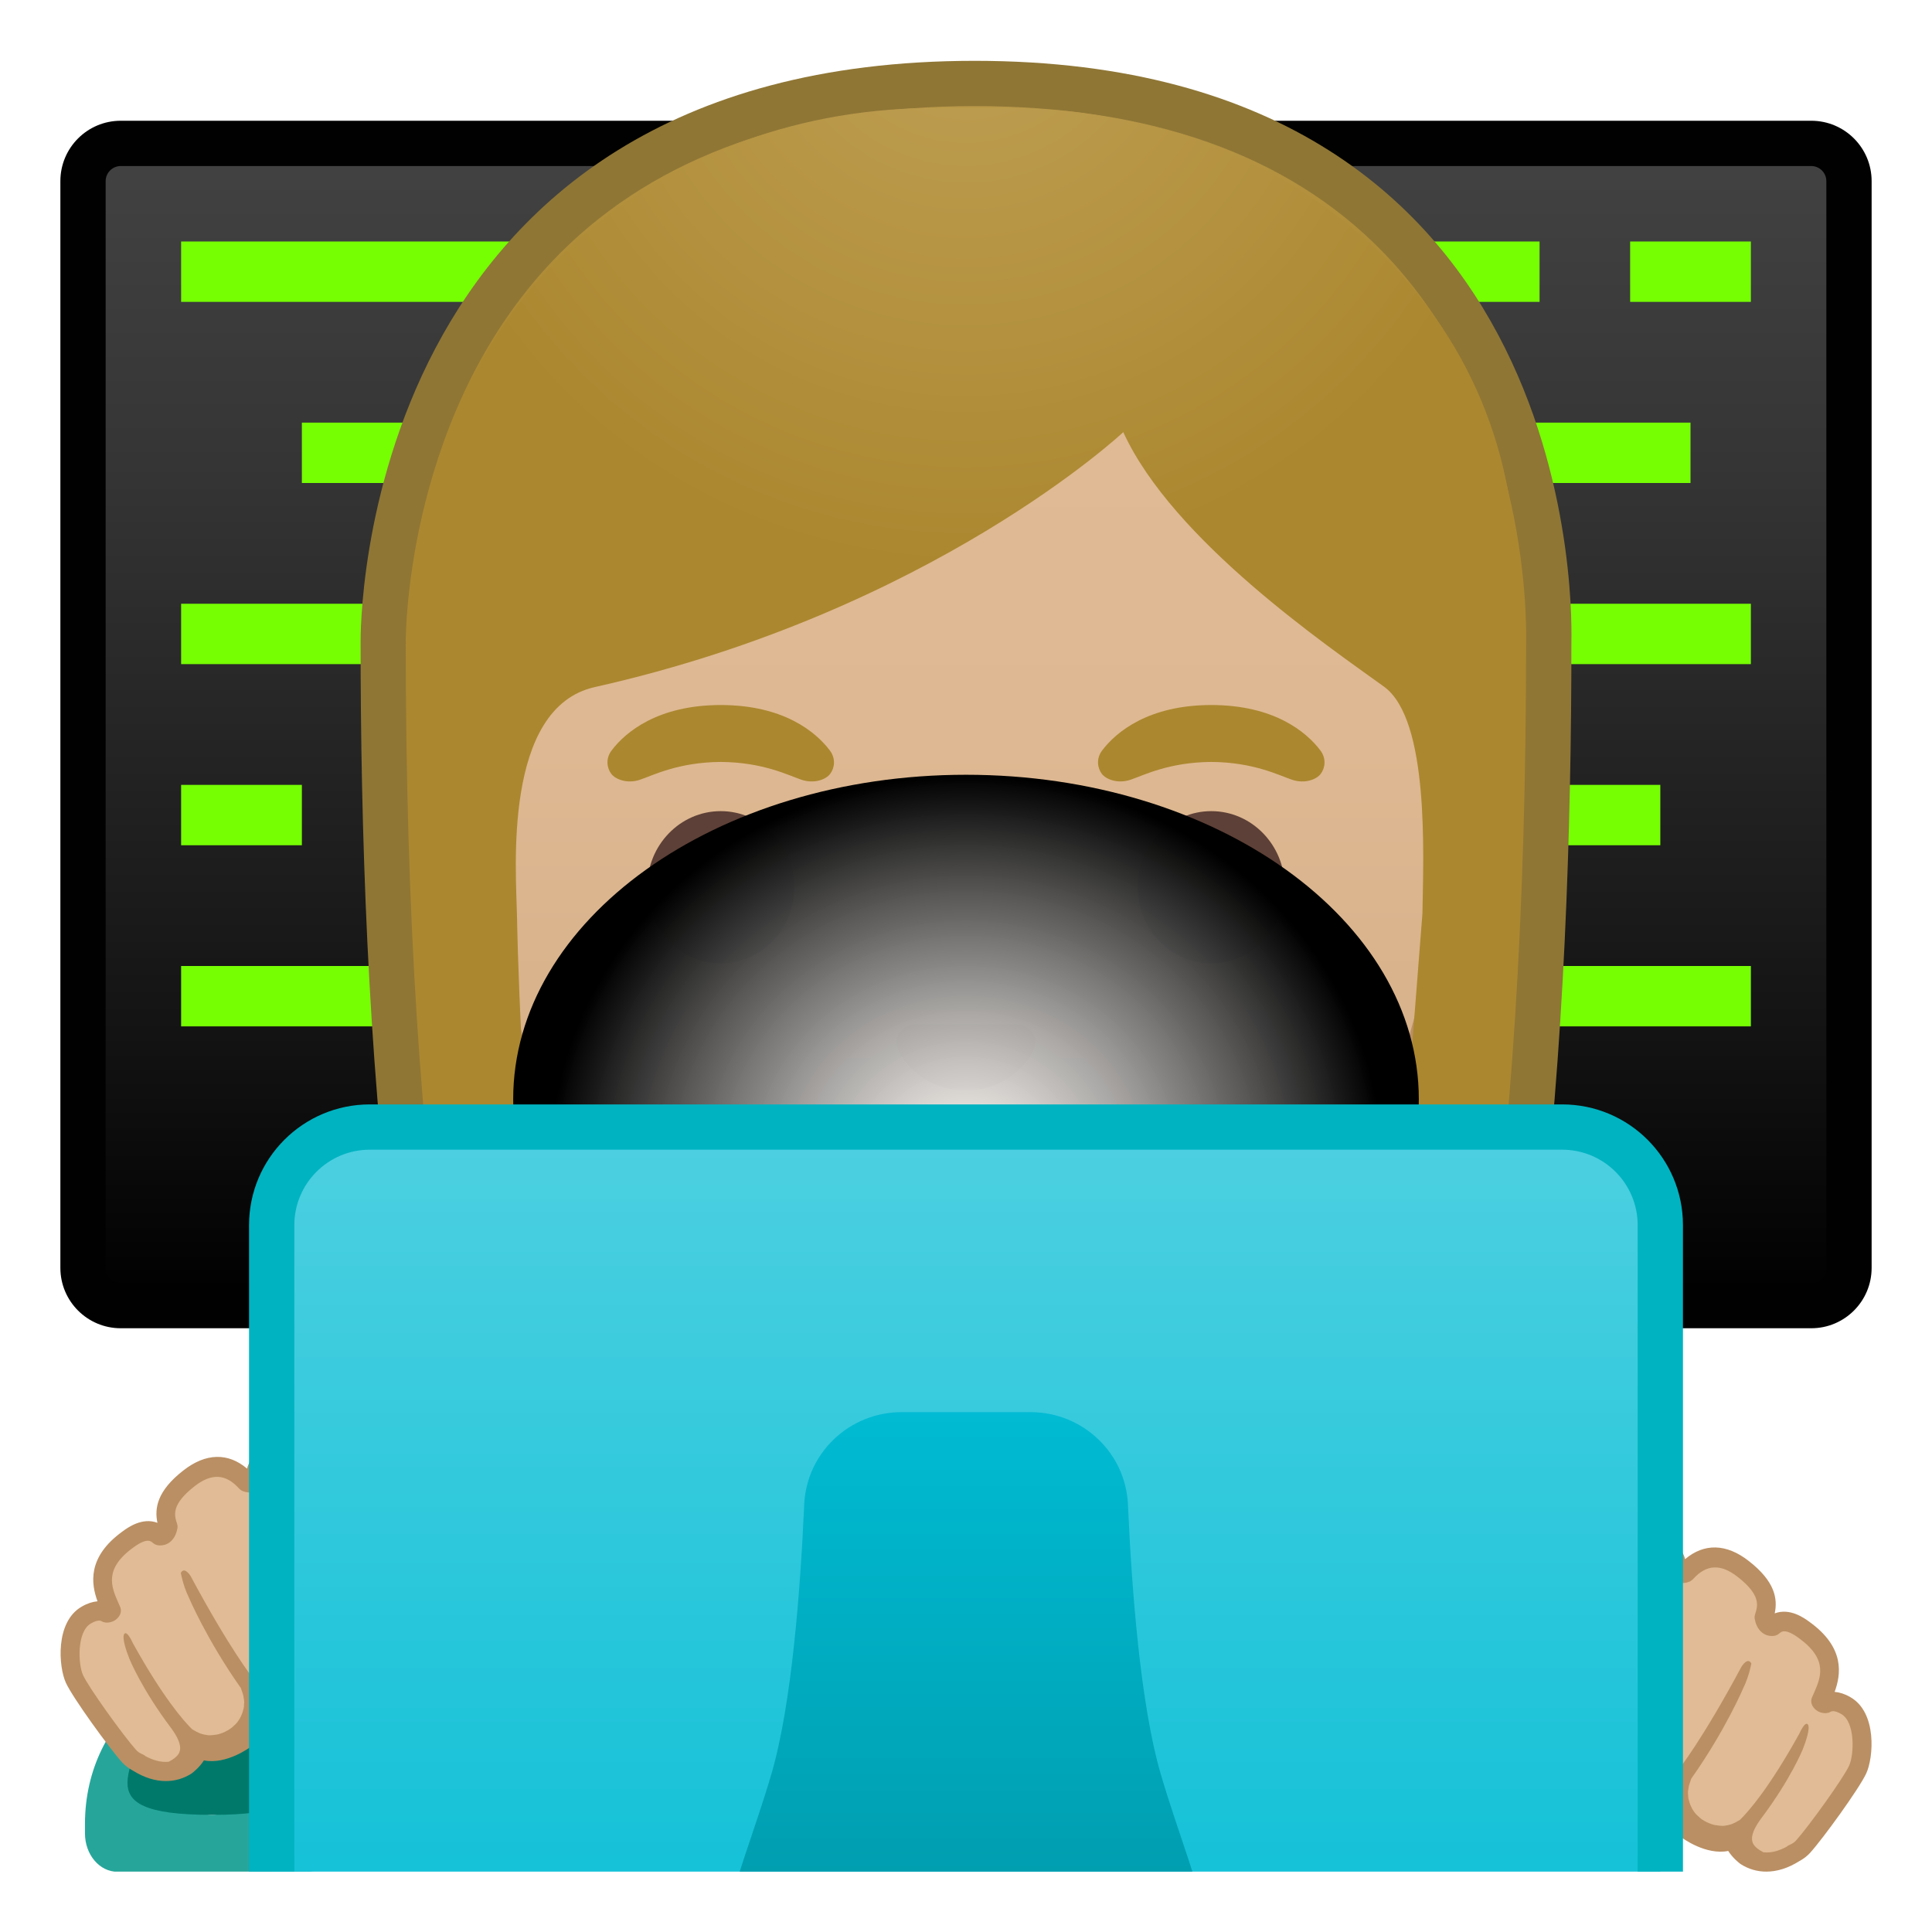
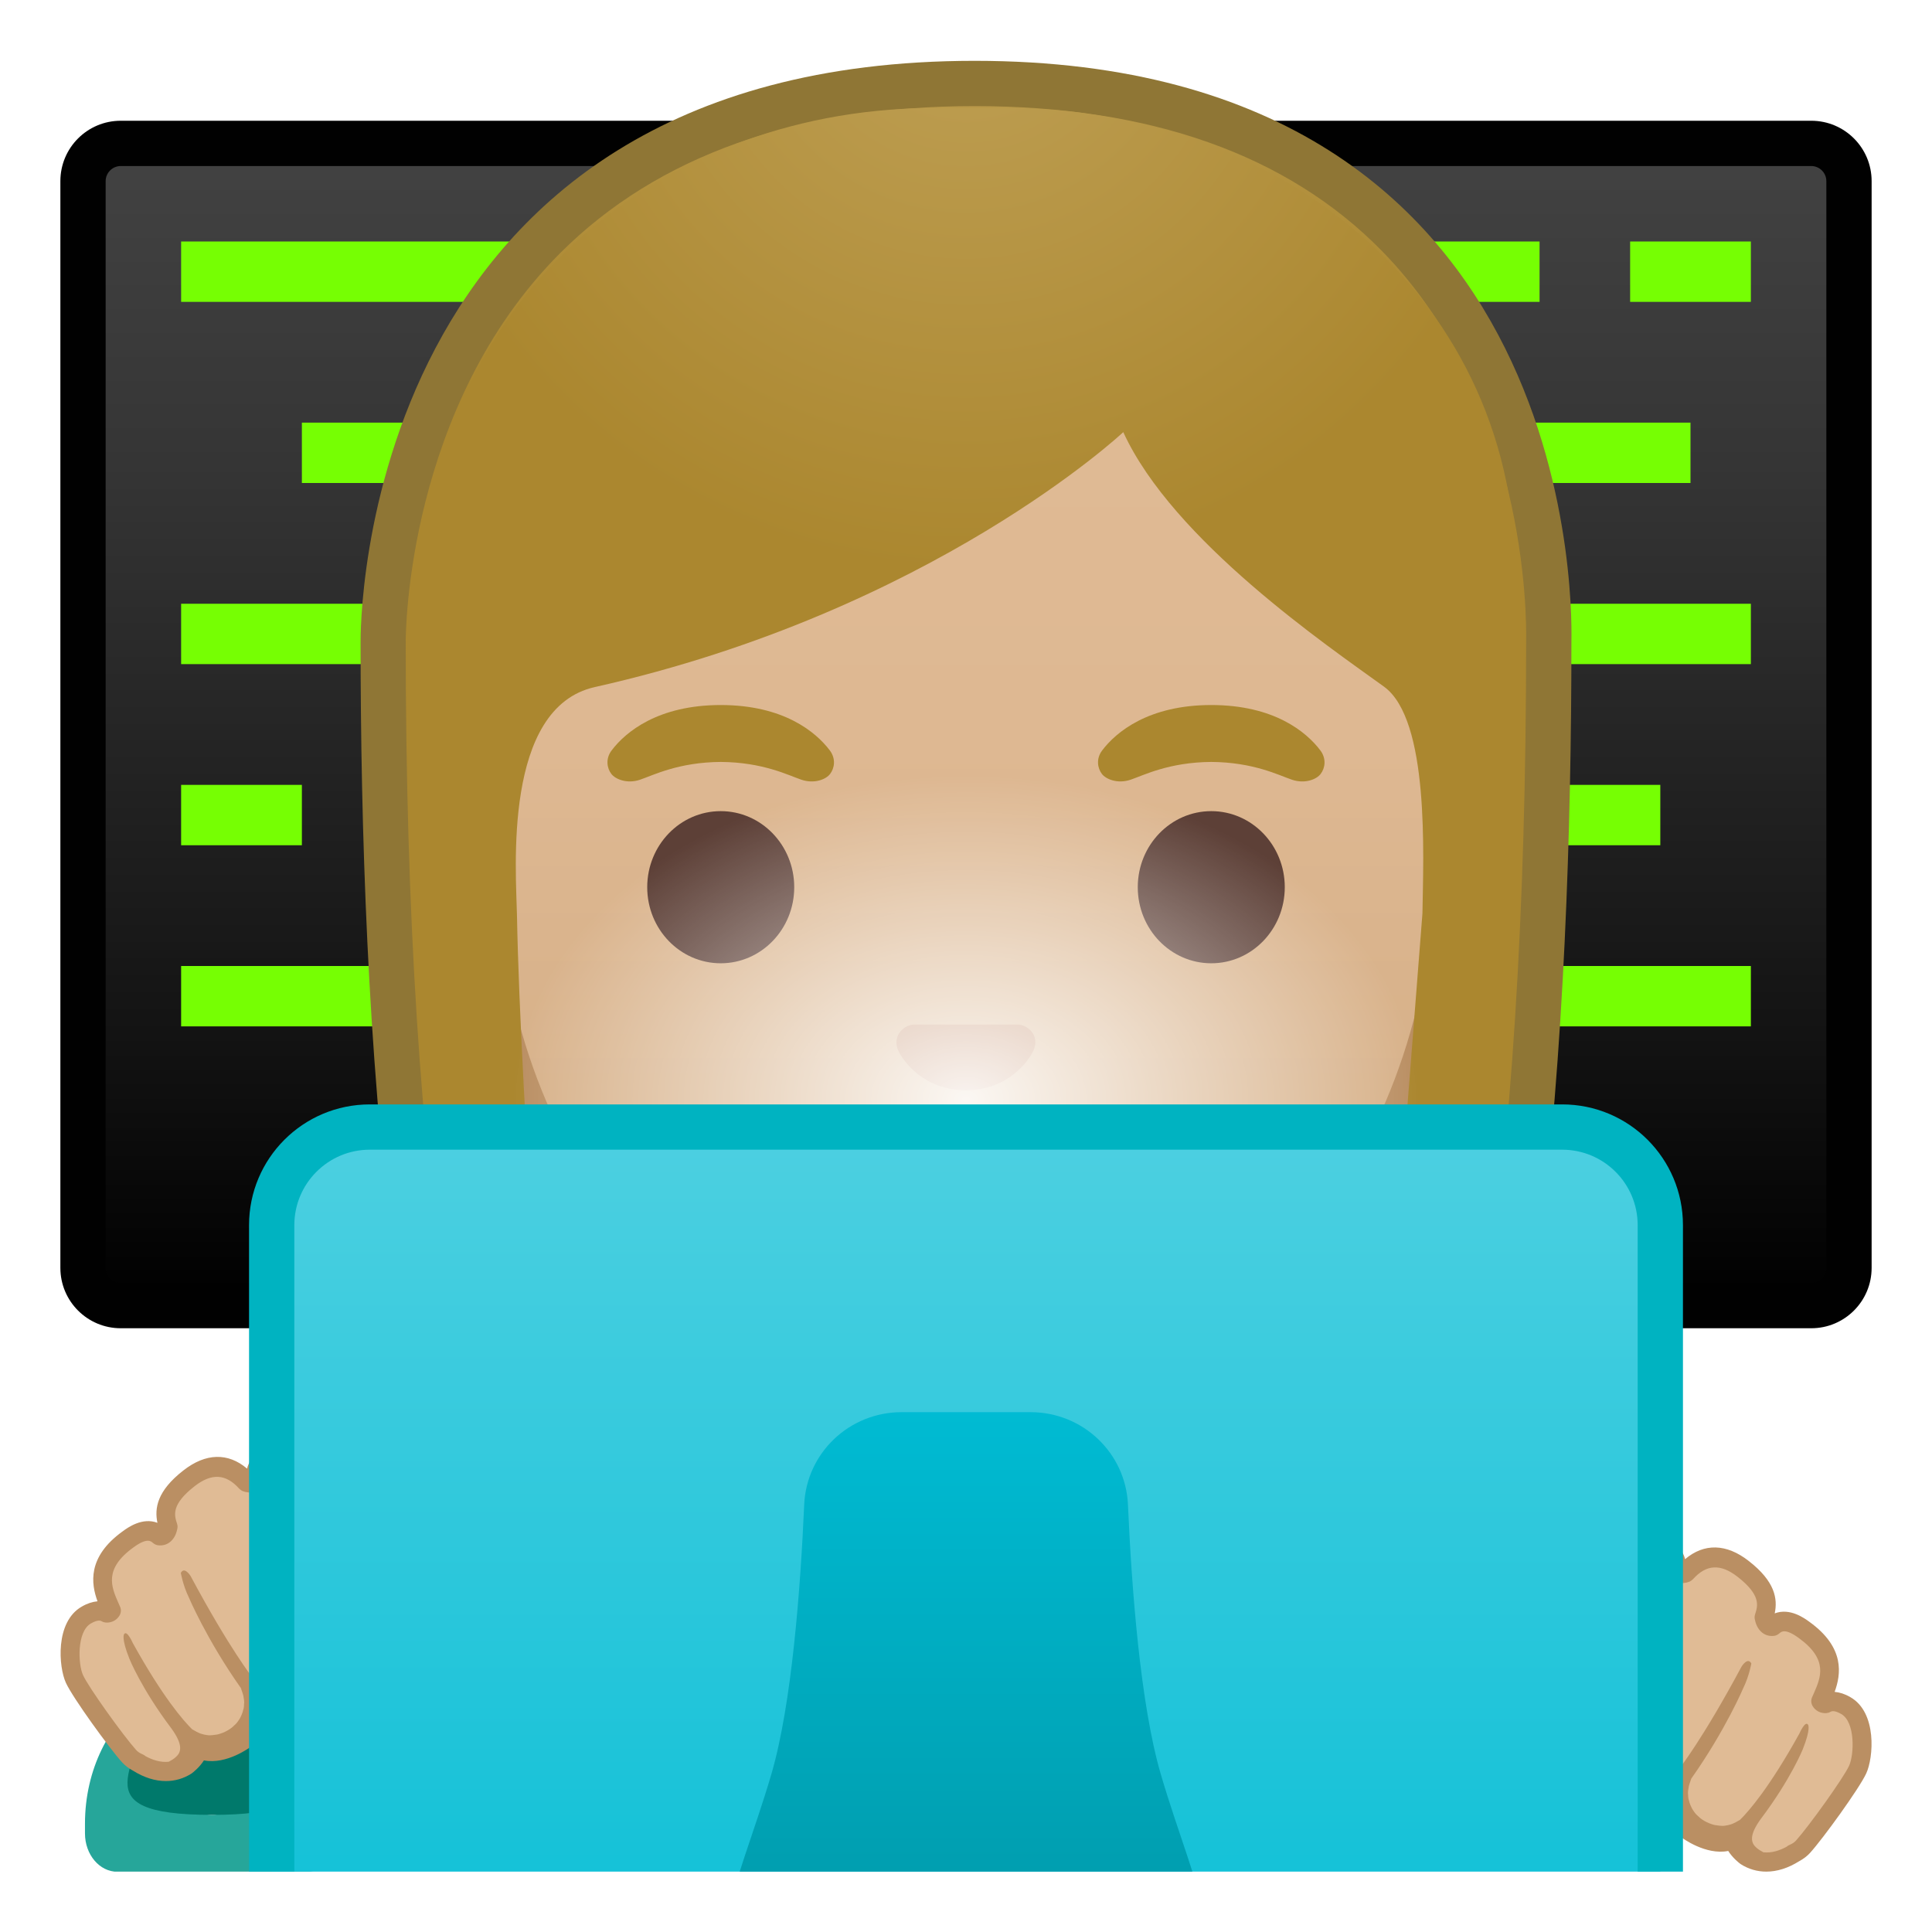
<svg xmlns="http://www.w3.org/2000/svg" xmlns:xlink="http://www.w3.org/1999/xlink" width="128" height="128" style="enable-background:new 0 0 128 128;">
  <g>
    <defs>
      <rect id="SVGID_1_" height="120" width="120" x="4" y="4" />
    </defs>
    <clipPath id="SVGID_2_">
      <use style="overflow:visible;" xlink:href="#SVGID_1_" />
    </clipPath>
    <g style="clip-path:url(#SVGID_2_);">
      <g>
        <linearGradient id="SVGID_3_" gradientUnits="userSpaceOnUse" x1="64" x2="64" y1="9.991" y2="86.57">
          <stop offset="3.247793e-03" style="stop-color:#424242" />
          <stop offset="0.271" style="stop-color:#353535" />
          <stop offset="0.764" style="stop-color:#131313" />
          <stop offset="1" style="stop-color:#000000" />
        </linearGradient>
        <path d="M8,86.5c-1.38,0-2.5-1.12-2.5-2.5V12c0-1.38,1.12-2.5,2.5-2.5h112c1.38,0,2.5,1.12,2.5,2.5 v72c0,1.38-1.12,2.5-2.5,2.5H8z" style="fill:url(#SVGID_3_);" />
        <path d="M120,11c0.55,0,1,0.45,1,1v72c0,0.55-0.45,1-1,1H8c-0.55,0-1-0.45-1-1V12c0-0.55,0.45-1,1-1H120 M120,8H8 c-2.21,0-4,1.79-4,4v72c0,2.21,1.79,4,4,4h112c2.21,0,4-1.79,4-4V12C124,9.79,122.21,8,120,8L120,8z" fill="#010101" />
      </g>
      <g>
        <rect height="4" style="fill:#76FF03;" width="24" x="12" y="16" />
        <rect height="4" style="fill:#76FF03;" width="16" x="86" y="16" />
        <rect height="4" style="fill:#76FF03;" width="8" x="108" y="16" />
        <rect height="4" style="fill:#76FF03;" width="8" x="20" y="28" />
        <rect height="4" style="fill:#76FF03;" width="16" x="12" y="40" />
        <rect height="4" style="fill:#76FF03;" width="8" x="12" y="52" />
        <rect height="4" style="fill:#76FF03;" width="12" x="98" y="52" />
        <rect height="4" style="fill:#76FF03;" width="12" x="104" y="40" />
        <rect height="4" style="fill:#76FF03;" width="16" x="12" y="64" />
        <rect height="4" style="fill:#76FF03;" width="20" x="96" y="64" />
        <rect height="4" style="fill:#76FF03;" width="12" x="100" y="28" />
      </g>
    </g>
    <g style="clip-path:url(#SVGID_2_);">
      <radialGradient id="SVGID_4_" cx="24.443" cy="-132.097" gradientTransform="matrix(0.826 0 0 0.826 44.0611 101.2865)" gradientUnits="userSpaceOnUse" r="57.904">
        <stop offset="0" style="stop-color:#BFA055" />
        <stop offset="1" style="stop-color:#AB872F" />
      </radialGradient>
      <path d="M47.02,119.66c0,0-6.8-0.35-10.21-5.09c-7.37-10.23-11.42-35.81-11.42-72.02 c0-1.66,0.26-16.4,10.66-26.83C42.8,8.96,52.4,5.53,64.57,5.53c12.08,0,21.52,3.38,28.05,10.04c9.82,10.02,10.04,24.16,9.99,26.89 c0,36.31-4.06,61.89-11.42,72.12c-3.3,4.59-9.8,5.06-10.25,5.09L64,119.64L47.02,119.66z" style="fill:url(#SVGID_4_);" />
      <path d="M64.57,7.03c11.66,0,20.74,3.23,26.98,9.59c9.6,9.8,9.59,24.2,9.56,25.81l0,0.12 c0,35.9-3.96,61.17-11.14,71.15c-2.84,3.94-8.55,4.43-9.08,4.46l-16.9-0.03l-16.89,0.03c-0.54-0.04-6.24-0.53-9.08-4.46 c-7.18-9.98-11.14-35.24-11.14-71.17c0-0.63,0.08-15.58,10.22-25.75C43.57,10.31,52.81,7.03,64.57,7.03 M64.57,4.03 c-41.01,0-40.68,37.92-40.68,38.52c0,24.56,1.88,59.25,11.71,72.9c3.9,5.41,11.43,5.71,11.43,5.71L64,121.14l16.97,0.03 c0,0,7.53-0.3,11.43-5.71c9.83-13.65,11.71-48.34,11.71-72.9C104.1,41.95,105.58,4.03,64.57,4.03L64.57,4.03z" style="fill:#8F7635;" />
    </g>
    <g style="clip-path:url(#SVGID_2_);">
      <linearGradient id="SVGID_5_" gradientUnits="userSpaceOnUse" x1="64" x2="64" y1="94.614" y2="17.792">
        <stop offset="0" style="stop-color:#CCA47A" />
        <stop offset="0.257" style="stop-color:#D6B088" />
        <stop offset="0.589" style="stop-color:#DEB892" />
        <stop offset="1" style="stop-color:#E0BB95" />
      </linearGradient>
      <path d="M64,95.18c-2.3,0-4.91-0.5-7.56-1.43C45.1,89.73,31.87,77.41,31.87,55.86 c0-28.72,17.31-38.91,32.13-38.91s32.13,10.19,32.13,38.91c0,21.58-13.26,33.9-24.61,37.9C68.89,94.69,66.29,95.18,64,95.18z" style="fill:url(#SVGID_5_);" />
      <path d="M64,17.95L64,17.95c8.41,0,16.06,3.25,21.55,9.15c6.27,6.73,9.58,16.68,9.58,28.77 c0,21.06-12.9,33.07-23.94,36.96c-2.53,0.89-5.01,1.36-7.19,1.36c-2.19,0-4.69-0.48-7.23-1.38c-11.03-3.9-23.9-15.92-23.9-36.94 c0-12.09,3.31-22.03,9.58-28.77C47.94,21.19,55.59,17.95,64,17.95 M64,15.95L64,15.95L64,15.95c-17.2,0-33.13,12.79-33.13,39.91 c0,21.79,13.49,34.67,25.23,38.83c2.8,0.99,5.5,1.49,7.9,1.49c2.38,0,5.07-0.49,7.85-1.47c11.76-4.14,25.28-17.03,25.28-38.84 C97.13,28.73,81.2,15.95,64,15.95L64,15.95z" style="fill:#BA8F63;" />
    </g>
    <g style="clip-path:url(#SVGID_2_);">
      <defs>
        <path id="SVGID_6_" d="M30.41,88.75L28.37,37.8c0-16.95,14.55-30.47,33.17-30.64h4.93c17.78-0.13,33.7,12.08,33.95,30.58 l-2.82,50.74L30.41,88.75z" />
      </defs>
      <clipPath id="SVGID_7_">
        <use style="overflow:visible;" xlink:href="#SVGID_6_" />
      </clipPath>
      <g style="clip-path:url(#SVGID_7_);">
        <radialGradient id="SVGID_8_" cx="28.285" cy="-123.248" gradientTransform="matrix(0.796 0 0 0.796 41.4844 97.5939)" gradientUnits="userSpaceOnUse" r="48.206">
          <stop offset="0" style="stop-color:#BFA055" />
          <stop offset="1" style="stop-color:#AB872F" />
        </radialGradient>
        <path d="M101.89,42.55c0,0,1.02-35.57-37.81-35.57S26.11,42.55,26.11,42.55s0.33,45.48,3.2,51.39 s7.2,5.71,7.2,5.71s-2.03-26.54-2.26-39.04c-0.06-2.92-0.94-13.73,5.16-15.09c22.36-5.02,35.01-16.89,35.01-16.89 c3.29,7.19,13.58,14.19,17.27,16.86c3.03,2.19,2.61,11.2,2.55,15.03l-3.05,39.06c0,0,4.68,0.37,7.65-5.64 C101.8,87.93,101.89,42.55,101.89,42.55z" style="fill:url(#SVGID_8_);" />
      </g>
    </g>
    <g style="clip-path:url(#SVGID_2_);">
      <path d="M67.81,67.96c-0.1-0.04-0.21-0.07-0.32-0.08h-6.99c-0.11,0.01-0.21,0.04-0.32,0.08 c-0.63,0.26-0.98,0.91-0.68,1.61c0.3,0.7,1.69,2.66,4.49,2.66c2.8,0,4.19-1.96,4.49-2.66C68.79,68.87,68.45,68.22,67.81,67.96z" style="fill:#C48E6A;" />
      <g>
        <ellipse cx="47.75" cy="58.78" rx="4.87" ry="5.04" style="fill:#5D4037;" />
        <ellipse cx="80.25" cy="58.78" rx="4.87" ry="5.04" style="fill:#5D4037;" />
        <path d="M54.98,49.72c-0.93-1.23-3.07-3.01-7.23-3.01s-6.31,1.79-7.23,3.01 c-0.41,0.54-0.31,1.17-0.02,1.55c0.26,0.35,1.04,0.68,1.9,0.39c0.86-0.29,2.54-1.16,5.35-1.18c2.81,0.02,4.49,0.89,5.35,1.18 c0.86,0.29,1.64-0.03,1.9-0.39C55.29,50.89,55.39,50.27,54.98,49.72z" style="fill:#AB872F;" />
        <path d="M87.48,49.72c-0.93-1.23-3.07-3.01-7.23-3.01c-4.16,0-6.31,1.79-7.23,3.01 c-0.41,0.54-0.31,1.17-0.02,1.55c0.26,0.35,1.04,0.68,1.9,0.39c0.86-0.29,2.54-1.16,5.35-1.18c2.81,0.02,4.49,0.89,5.35,1.18 c0.86,0.29,1.64-0.03,1.9-0.39C87.79,50.89,87.89,50.27,87.48,49.72z" style="fill:#AB872F;" />
      </g>
      <path d="M72.32,76.04c-3.15,1.87-13.46,1.87-16.61,0c-1.81-1.07-3.65,0.57-2.9,2.21 c0.74,1.61,6.37,5.36,11.23,5.36s10.42-3.75,11.16-5.36C75.95,76.61,74.12,74.97,72.32,76.04z" style="fill:#795548;" />
    </g>
-     <radialGradient id="SVGID_9_" cx="103.867" cy="71.209" gradientTransform="matrix(3.970535e-11 -0.9556 1.0212 4.976572e-11 -8.7188 176.4246)" gradientUnits="userSpaceOnUse" r="27.001">
-       <stop offset="0" style="stop-color:#FFFFFF;stop-opacity:0.9" />
-       <stop offset="0.123" style="stop-color:#E7E7E7;stop-opacity:0.912" />
-       <stop offset="0.383" style="stop-color:#A8A8A8;stop-opacity:0.938" />
-       <stop offset="0.757" style="stop-color:#444444;stop-opacity:0.976" />
-       <stop offset="1" style="stop-color:#000000" />
-     </radialGradient>
-     <ellipse cx="64" cy="72.83" rx="30" ry="21.5" style="clip-path:url(#SVGID_2_);fill:url(#SVGID_9_);" />
+     <linearGradient id="linearGradient5930">
+       <stop style="stop-color:#ffffff;stop-opacity:0.9;" offset="0" id="stop5932" />
+       <stop style="stop-color:#ffffff;stop-opacity:0;" offset="1" id="stop5934" />
+     </linearGradient>
+     <radialGradient xlink:href="#linearGradient5930" id="radialGradient5936" cx="64" cy="72.83" fx="64" fy="72.83" r="30" gradientTransform="matrix(1,0,0,0.7166667,0,20.63517)" gradientUnits="userSpaceOnUse" />
+     <ellipse cx="64" cy="72.83" rx="30" ry="21.5" style="clip-path:url(#SVGID_2_);fill:url(#radialGradient5936)" />
    <g style="clip-path:url(#SVGID_2_);">
      <path d="M18.45,112.37c0.01,0.15,0.01,0.3,0.01,0.45c0,4.1-1.98,7.42-4.41,7.42 c-2.44,0-4.41-3.32-4.41-7.42c0-0.15,0.01-0.3,0.01-0.45c-2.41,1.75-4.02,4.87-4.02,8.45v0.65c0,1.4,0.96,2.54,2.15,2.54h12.54 c1.19,0,2.15-1.13,2.15-2.54v-0.65C22.47,117.24,20.86,114.11,18.45,112.37z" style="fill:#26A69A;" />
      <path d="M14.05,120.24c9,0,4.41-3.32,4.41-7.42c0-0.15-0.01-0.3-0.01-0.45c-1.28-0.93-2.79-1.48-4.4-1.48 c-1.62,0-3.12,0.55-4.4,1.48c-0.01,0.15-0.01,0.3-0.01,0.45C9.63,116.92,5,120.24,14.05,120.24z" style="fill:#00796B;" />
    </g>
    <g style="clip-path:url(#SVGID_2_);">
      <path d="M27.98,106.8c-0.11-2.84-2.23-8.7-5-9.19c-0.17-0.03-0.32-0.11-0.41-0.25 c-0.44-0.67-1.85-2.47-4.43-1.05c-0.96,0.53-1.3,1-1.14,1.68c-0.12,0.14-0.34,0.31-0.66,0.18c-1.04-1.16-2.32-1.4-3.81-0.24 c-1.69,1.32-1.69,2.26-1.38,3.19l-0.01,0.01c0,0-0.08,0.65-0.56,0.59c-0.51-0.44-1.13-0.44-2.09,0.26 c-2.6,1.88-1.53,3.66-1.09,4.71c-0.06,0.1-0.16,0.17-0.32,0.16c-0.34-0.18-0.77-0.18-1.35,0.15c-1.38,0.79-1.18,3.39-0.79,4.24 c0.43,0.93,2.8,4.19,3.62,5.11c0.19,0.21,0.42,0.36,0.67,0.46c-0.03-0.01-0.06-0.02-0.08-0.03c0.71,0.44,1.95,0.97,3.16,0.22 c0,0,0.77-0.56,0.84-1.15c1.31,0.73,3.12-0.63,3.12-0.63c0.85-0.65,1.07-1.38,1.04-2.01l0,0c0.43,0.26,0.9,0.36,1.35,0.37 c1.36,0.04,2.61-0.76,2.61-0.76c1.95-1.11,2.34-2.27,2.33-3.04c1.01,0.63,2.26,0.16,2.26,0.16 C28.05,108.95,27.98,106.8,27.98,106.8z" style="fill:#E0BB95;" />
      <path d="M28.62,106.78C28.62,106.78,28.62,106.77,28.62,106.78c-0.12-3.05-2.36-9.23-5.51-9.77 c-1.25-1.91-3.22-2.38-5.27-1.26c-0.62,0.34-1.3,0.81-1.47,1.55c-1.26-1.07-2.74-1.04-4.22,0.12c-1.75,1.36-1.92,2.51-1.72,3.47 c-1-0.38-1.96,0.31-2.31,0.57c-2.36,1.7-2.08,3.48-1.66,4.63c-0.33,0.03-0.68,0.14-1.04,0.35c-1.78,1.01-1.54,4.01-1.05,5.06 c0.47,1.01,2.86,4.31,3.72,5.26c0.19,0.21,0.43,0.39,0.7,0.54c0.01,0,0.01,0.01,0.02,0.01c0.73,0.46,1.47,0.69,2.18,0.69 c0.59,0,1.17-0.16,1.7-0.5c0.11-0.08,0.53-0.41,0.82-0.87c1.5,0.3,3.07-0.87,3.14-0.93c0.68-0.52,1.02-1.09,1.18-1.61 c0.26,0.07,0.53,0.1,0.82,0.11c1.52,0.03,2.91-0.83,2.94-0.85c1.59-0.9,2.27-1.88,2.52-2.71c1,0.23,1.93-0.11,2.01-0.14 C28.67,109.37,28.63,106.88,28.62,106.78z M25.92,108.3c-0.79,0.59-1.5,0.68-2.08,0.44c-0.57-0.47-1.08-1.42-1.08-1.42 c-2.25-4.13-3.8-6.2-3.8-6.2c-0.15-0.18-0.48-0.75-0.95-1.04c-0.59-0.36-0.42,0.28-0.42,0.28c2.62,4.08,4.21,7.34,4.21,7.34 c0.68,1.24,0.56,2.11,0.36,2.6c-0.22,0.59-1.53,1.43-1.53,1.43c-2.64,1.58-3.86-0.53-3.86-0.53s-1.55-1.94-4.14-6.78 c0,0-0.41-0.67-0.65-0.21c0,0,0.14,0.82,0.52,1.6c0,0,1.18,2.8,3.46,6.03c0.02,0.05,0.03,0.1,0.05,0.15 c0.04,0.11,0.08,0.23,0.11,0.34c0.01,0.04,0.01,0.08,0.02,0.13c0.02,0.11,0.04,0.22,0.04,0.33c0,0.04-0.01,0.07-0.01,0.1 c0,0.11-0.01,0.21-0.03,0.31c-0.01,0.03-0.02,0.06-0.03,0.09c-0.02,0.1-0.05,0.2-0.09,0.29c-0.01,0.03-0.03,0.06-0.04,0.09 c-0.04,0.09-0.08,0.17-0.13,0.25c-0.02,0.03-0.05,0.06-0.07,0.1c-0.05,0.07-0.09,0.13-0.15,0.19c-0.04,0.04-0.09,0.08-0.13,0.12 c-0.04,0.04-0.08,0.08-0.13,0.12c-0.09,0.07-0.19,0.14-0.28,0.19c-0.22,0.13-0.42,0.2-0.63,0.26c-0.06,0.02-0.12,0.02-0.18,0.03 c-0.14,0.02-0.27,0.04-0.4,0.04c-0.06,0-0.13-0.01-0.19-0.02c-0.12-0.02-0.24-0.04-0.35-0.08c-0.05-0.02-0.11-0.03-0.16-0.06 c-0.12-0.05-0.24-0.12-0.36-0.19c-0.03-0.02-0.06-0.03-0.09-0.05c-0.59-0.58-1.95-2.14-3.93-5.71c0,0-0.39-0.9-0.58-0.59 c0,0-0.2,0.24,0.35,1.62c0,0,0.79,1.98,2.79,4.63c0.73,1.01,0.66,1.5,0.37,1.81c-0.02,0.02-0.05,0.04-0.07,0.07 c-0.14,0.13-0.31,0.23-0.48,0.32c-0.56,0.06-1.1-0.13-1.54-0.37c-0.05-0.05-0.12-0.09-0.19-0.12c-0.19-0.08-0.34-0.18-0.44-0.3 c-0.85-0.95-3.13-4.12-3.51-4.95c-0.33-0.72-0.42-2.88,0.52-3.42c0.48-0.28,0.67-0.18,0.73-0.14c0.08,0.05,0.18,0.07,0.27,0.08 c0.37,0.02,0.71-0.15,0.9-0.47c0.1-0.17,0.12-0.38,0.04-0.57l-0.12-0.27c-0.46-1.05-0.98-2.24,1-3.67 c0.89-0.65,1.15-0.43,1.3-0.29c0.1,0.08,0.22,0.14,0.34,0.15c0.69,0.08,1.13-0.44,1.25-1.02c0.04-0.13,0.05-0.27,0-0.41 c-0.18-0.56-0.41-1.26,1.17-2.49c1.12-0.87,2.06-0.82,2.94,0.16c0.07,0.07,0.15,0.13,0.24,0.17c0.51,0.2,1.02,0.07,1.39-0.36 c0.13-0.16,0.18-0.36,0.13-0.56c-0.05-0.19-0.11-0.46,0.82-0.97c1.48-0.81,2.69-0.53,3.59,0.84c0.18,0.28,0.48,0.46,0.83,0.53 c0.11,0.02,0.22,0.06,0.33,0.1c1.13,1.8,2.32,4.06,2.84,5.05C26.99,105.22,27.63,107.01,25.92,108.3z" style="fill:#BA8F63;" />
    </g>
    <g style="clip-path:url(#SVGID_2_);">
      <path d="M100.03,112.8c0.11-2.84,2.23-8.7,5-9.19c0.17-0.03,0.32-0.11,0.41-0.25 c0.44-0.67,1.85-2.47,4.43-1.05c0.96,0.53,1.3,1,1.14,1.68c0.12,0.14,0.34,0.31,0.66,0.18c1.04-1.16,2.32-1.4,3.81-0.24 c1.69,1.32,1.69,2.26,1.38,3.19l0.01,0.01c0,0,0.08,0.65,0.56,0.59c0.51-0.44,1.13-0.44,2.09,0.26c2.6,1.88,1.53,3.66,1.09,4.71 c0.06,0.1,0.16,0.17,0.32,0.16c0.34-0.18,0.77-0.18,1.35,0.15c1.38,0.79,1.18,3.39,0.79,4.24c-0.43,0.93-2.8,4.19-3.62,5.11 c-0.19,0.21-0.42,0.36-0.67,0.46c0.03-0.01,0.06-0.02,0.08-0.03c-0.71,0.44-1.95,0.97-3.16,0.22c0,0-0.77-0.56-0.84-1.15 c-1.31,0.73-3.12-0.63-3.12-0.63c-0.85-0.65-1.07-1.38-1.04-2.01l0,0c-0.43,0.26-0.9,0.36-1.35,0.37 c-1.36,0.04-2.61-0.76-2.61-0.76c-1.95-1.11-2.34-2.27-2.33-3.04c-1.01,0.63-2.26,0.16-2.26,0.16 C99.96,114.95,100.03,112.8,100.03,112.8z" style="fill:#E0BB95;" />
      <path d="M99.39,112.78C99.39,112.78,99.39,112.77,99.39,112.78c0.12-3.05,2.36-9.23,5.51-9.77 c1.25-1.91,3.22-2.38,5.27-1.26c0.62,0.34,1.3,0.81,1.47,1.55c1.26-1.07,2.74-1.04,4.22,0.12c1.75,1.36,1.92,2.51,1.72,3.47 c1-0.38,1.96,0.31,2.31,0.57c2.36,1.7,2.08,3.48,1.66,4.63c0.33,0.03,0.68,0.14,1.04,0.35c1.78,1.01,1.54,4.01,1.05,5.06 c-0.47,1.01-2.86,4.31-3.72,5.26c-0.19,0.21-0.43,0.39-0.7,0.54c-0.01,0-0.01,0.01-0.02,0.01c-0.73,0.46-1.47,0.69-2.18,0.69 c-0.59,0-1.17-0.16-1.7-0.5c-0.11-0.08-0.53-0.41-0.82-0.87c-1.5,0.3-3.07-0.87-3.14-0.93c-0.68-0.52-1.02-1.09-1.18-1.61 c-0.26,0.07-0.53,0.1-0.82,0.11c-1.52,0.03-2.91-0.83-2.94-0.85c-1.59-0.9-2.27-1.88-2.52-2.71c-1,0.23-1.93-0.11-2.01-0.14 C99.34,115.37,99.39,112.88,99.39,112.78z M102.09,114.3c0.79,0.59,1.5,0.68,2.08,0.44c0.57-0.47,1.08-1.42,1.08-1.42 c2.25-4.13,3.8-6.2,3.8-6.2c0.15-0.18,0.48-0.75,0.95-1.04c0.59-0.36,0.42,0.28,0.42,0.28c-2.62,4.08-4.21,7.34-4.21,7.34 c-0.68,1.24-0.56,2.11-0.36,2.6c0.22,0.59,1.53,1.43,1.53,1.43c2.64,1.58,3.86-0.53,3.86-0.53s1.55-1.94,4.14-6.78 c0,0,0.41-0.67,0.65-0.21c0,0-0.14,0.82-0.52,1.6c0,0-1.18,2.8-3.46,6.03c-0.02,0.05-0.03,0.1-0.05,0.15 c-0.04,0.11-0.08,0.23-0.11,0.34c-0.01,0.04-0.01,0.08-0.02,0.13c-0.02,0.11-0.04,0.22-0.04,0.33c0,0.04,0.01,0.07,0.01,0.1 c0,0.11,0.01,0.21,0.03,0.31c0.01,0.03,0.02,0.06,0.03,0.09c0.02,0.1,0.05,0.2,0.09,0.29c0.01,0.03,0.03,0.06,0.04,0.09 c0.04,0.09,0.08,0.17,0.13,0.25c0.02,0.03,0.05,0.06,0.07,0.1c0.05,0.07,0.09,0.13,0.15,0.19c0.04,0.04,0.09,0.08,0.13,0.12 c0.04,0.04,0.08,0.08,0.13,0.12c0.09,0.07,0.19,0.14,0.28,0.19c0.22,0.13,0.42,0.2,0.63,0.26c0.06,0.02,0.12,0.02,0.18,0.03 c0.14,0.02,0.27,0.04,0.4,0.04c0.06,0,0.13-0.01,0.19-0.02c0.12-0.02,0.24-0.04,0.35-0.08c0.05-0.02,0.11-0.03,0.16-0.06 c0.12-0.05,0.24-0.12,0.36-0.19c0.03-0.02,0.06-0.03,0.09-0.05c0.59-0.58,1.95-2.14,3.93-5.71c0,0,0.39-0.9,0.58-0.59 c0,0,0.2,0.24-0.35,1.62c0,0-0.79,1.98-2.79,4.63c-0.73,1.01-0.66,1.5-0.37,1.81c0.02,0.02,0.05,0.04,0.07,0.07 c0.14,0.13,0.31,0.23,0.48,0.32c0.56,0.06,1.1-0.13,1.54-0.37c0.05-0.05,0.12-0.09,0.19-0.12c0.19-0.08,0.34-0.18,0.44-0.3 c0.85-0.95,3.13-4.12,3.51-4.95c0.33-0.72,0.42-2.88-0.52-3.42c-0.48-0.28-0.67-0.18-0.73-0.14c-0.08,0.05-0.18,0.07-0.27,0.08 c-0.37,0.02-0.71-0.15-0.9-0.47c-0.1-0.17-0.12-0.38-0.04-0.57l0.12-0.27c0.46-1.05,0.98-2.24-1-3.67 c-0.89-0.65-1.15-0.43-1.3-0.29c-0.1,0.08-0.22,0.14-0.34,0.15c-0.69,0.08-1.13-0.44-1.25-1.02c-0.04-0.13-0.05-0.27,0-0.41 c0.18-0.56,0.41-1.26-1.17-2.49c-1.12-0.87-2.06-0.82-2.94,0.16c-0.07,0.07-0.15,0.13-0.24,0.17c-0.51,0.2-1.02,0.07-1.39-0.36 c-0.13-0.16-0.18-0.36-0.13-0.56c0.05-0.19,0.11-0.46-0.82-0.97c-1.48-0.81-2.69-0.53-3.59,0.84c-0.18,0.28-0.48,0.46-0.83,0.53 c-0.11,0.02-0.22,0.06-0.33,0.1c-1.13,1.8-2.32,4.06-2.84,5.05C101.02,111.22,100.39,113.01,102.09,114.3z" style="fill:#BA8F63;" />
    </g>
    <g style="clip-path:url(#SVGID_2_);">
      <linearGradient id="SVGID_10_" gradientUnits="userSpaceOnUse" x1="64" x2="64" y1="74.525" y2="142.939">
        <stop offset="0" style="stop-color:#4DD0E1" />
        <stop offset="1" style="stop-color:#00BCD4" />
      </linearGradient>
      <path d="M24.5,142.5c-3.58,0-6.5-2.92-6.5-6.5V81.17c0-3.58,2.92-6.5,6.5-6.5h79 c3.58,0,6.5,2.92,6.5,6.5V136c0,3.58-2.92,6.5-6.5,6.5H24.5z" style="fill:url(#SVGID_10_);" />
      <path d="M103.5,76.17c2.76,0,5,2.24,5,5V136c0,2.76-2.24,5-5,5h-79c-2.76,0-5-2.24-5-5V81.17 c0-2.76,2.24-5,5-5H103.5 M103.5,73.17h-79c-4.42,0-8,3.58-8,8V136c0,4.42,3.58,8,8,8h79c4.42,0,8-3.58,8-8V81.17 C111.5,76.75,107.92,73.17,103.5,73.17L103.5,73.17z" style="fill:#00B3C1;" />
    </g>
    <linearGradient id="SVGID_11_" gradientUnits="userSpaceOnUse" x1="64" x2="64" y1="92.596" y2="131.874">
      <stop offset="0" style="stop-color:#00BCD4" />
      <stop offset="1" style="stop-color:#0097A7" />
    </linearGradient>
    <path d="M76.91,117.56c-1.37-4.66-1.94-12.44-2.18-17.87 c-0.15-3.43-2.99-6.13-6.45-6.13h-3.89h-0.77h-3.89c-3.46,0-6.3,2.7-6.45,6.13c-0.24,5.44-0.81,13.21-2.18,17.87 c-2.27,7.72-5.81,13.99,0.34,13.99c4.91,0,10.23,0,12.18,0c0.49,0,0.77,0,0.77,0c1.95,0,7.27,0,12.18,0 C82.72,131.55,79.17,125.28,76.91,117.56z" style="clip-path:url(#SVGID_2_);fill:url(#SVGID_11_);" />
  </g>
</svg>
